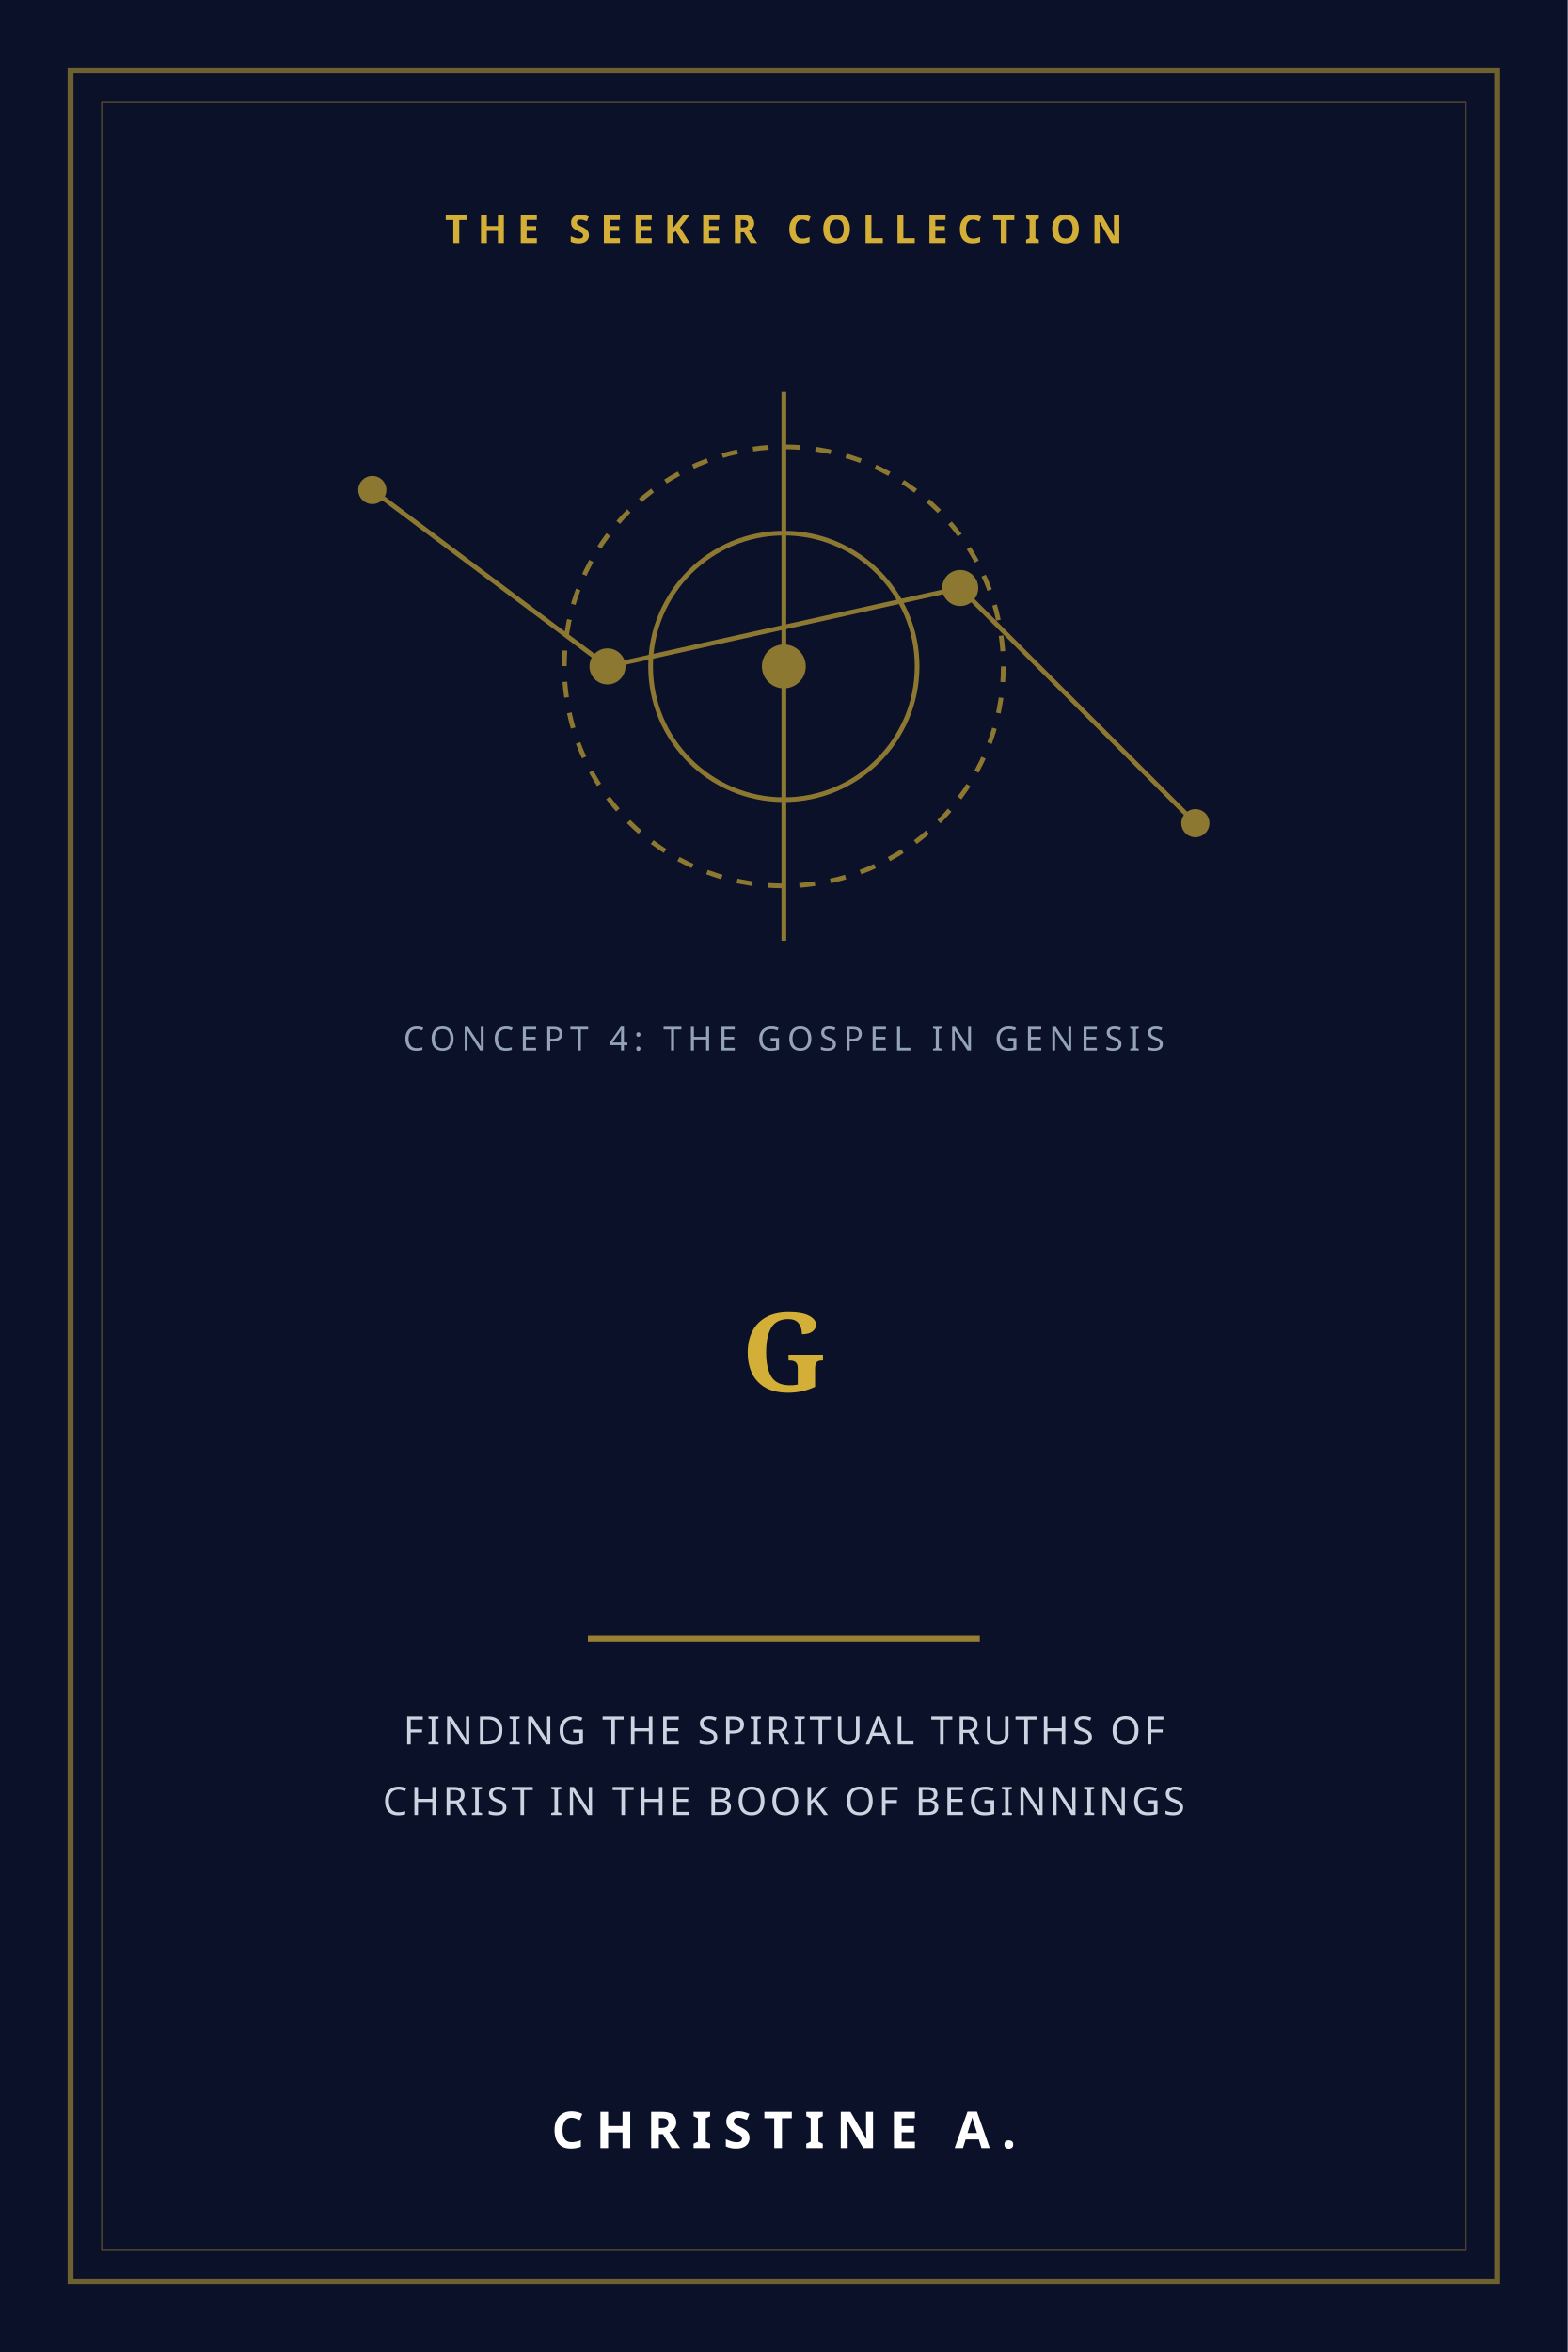
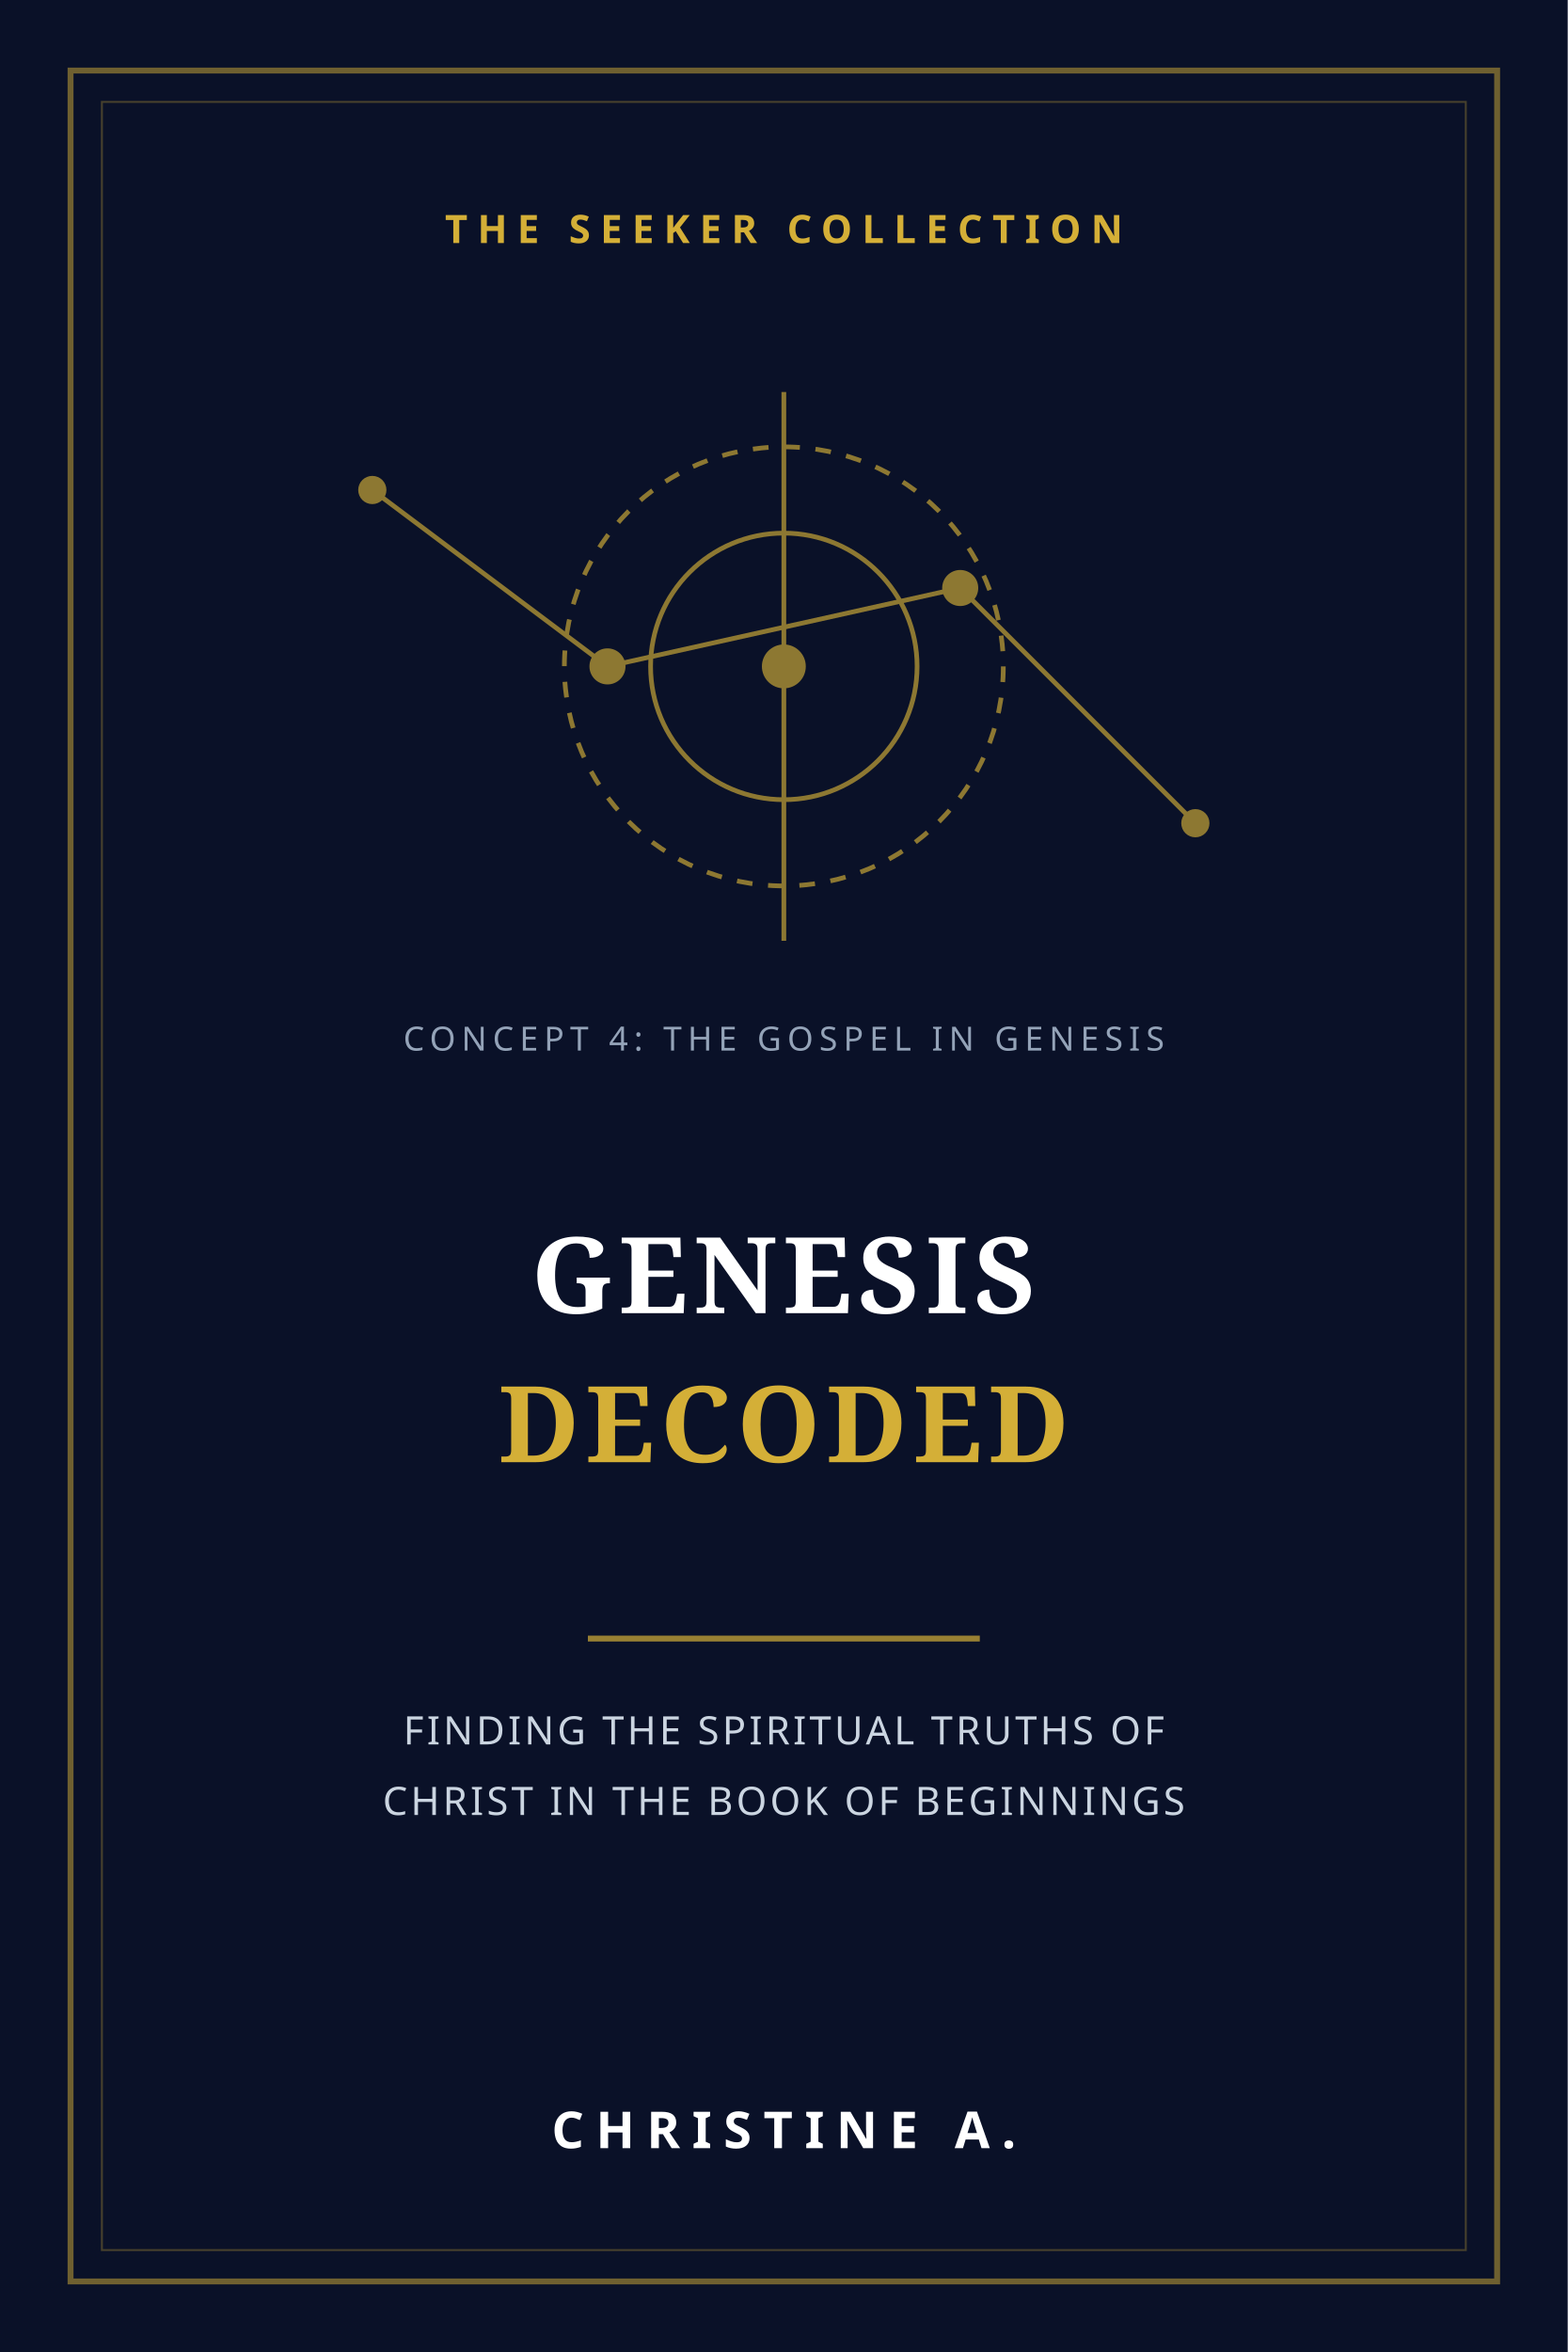
<svg xmlns="http://www.w3.org/2000/svg" viewBox="0 0 400 600" width="100%" height="100%">
  <rect width="100%" height="100%" fill="#0A1128" />
  <rect x="18" y="18" width="364" height="564" fill="none" stroke="#D4AF37" stroke-width="1.5" opacity="0.5" />
  <rect x="26" y="26" width="348" height="548" fill="none" stroke="#D4AF37" stroke-width="0.5" opacity="0.3" />
  <g stroke="#D4AF37" stroke-width="1.2" opacity="0.65">
    <circle cx="200" cy="170" r="56" fill="none" stroke-dasharray="4 4" />
    <circle cx="200" cy="170" r="34" fill="none" />
    <line x1="95" y1="125" x2="155" y2="170" />
    <line x1="155" y1="170" x2="245" y2="150" />
    <line x1="245" y1="150" x2="305" y2="210" />
    <line x1="200" y1="100" x2="200" y2="240" />
    <circle cx="95" cy="125" r="3" fill="#D4AF37" />
    <circle cx="155" cy="170" r="4" fill="#D4AF37" />
    <circle cx="245" cy="150" r="4" fill="#D4AF37" />
    <circle cx="305" cy="210" r="3" fill="#D4AF37" />
    <circle cx="200" cy="170" r="5" fill="#D4AF37" />
  </g>
  <text x="200" y="62" font-family="'Montserrat', sans-serif" font-size="10" font-weight="bold" fill="#D4AF37" text-anchor="middle" letter-spacing="2.5">THE SEEKER COLLECTION</text>
  <text x="200" y="268" font-family="'Montserrat', sans-serif" font-size="8.5" fill="#94A3B8" text-anchor="middle" letter-spacing="1.5">CONCEPT 4: THE GOSPEL IN GENESIS</text>
-   <text x="200" y="355" font-family="'Playfair Display', Georgia, serif" font-size="28" font-weight="bold" fill="#D4AF37" text-anchor="middle" letter-spacing="1.5">G</text>
+   <text x="200" y="335" font-family="'Playfair Display', Georgia, serif" font-size="27" font-weight="bold" fill="#FFFFFF" text-anchor="middle" letter-spacing="1.5">GENESIS</text>
+   <text x="200" y="373" font-family="'Playfair Display', Georgia, serif" font-size="27" font-weight="bold" fill="#D4AF37" text-anchor="middle" letter-spacing="1.5">DECODED</text>
  <line x1="150" y1="418" x2="250" y2="418" stroke="#D4AF37" stroke-width="1.5" opacity="0.7" />
  <text x="200" y="445" font-family="'Montserrat', sans-serif" font-size="10" fill="#CBD5E1" text-anchor="middle" letter-spacing="0.8">FINDING THE SPIRITUAL TRUTHS OF</text>
  <text x="200" y="463" font-family="'Montserrat', sans-serif" font-size="10" fill="#CBD5E1" text-anchor="middle" letter-spacing="0.8">CHRIST IN THE BOOK OF BEGINNINGS</text>
  <text x="200" y="548" font-family="'Montserrat', sans-serif" font-size="13" font-weight="bold" fill="#FFFFFF" text-anchor="middle" letter-spacing="3">CHRISTINE A.</text>
</svg>
